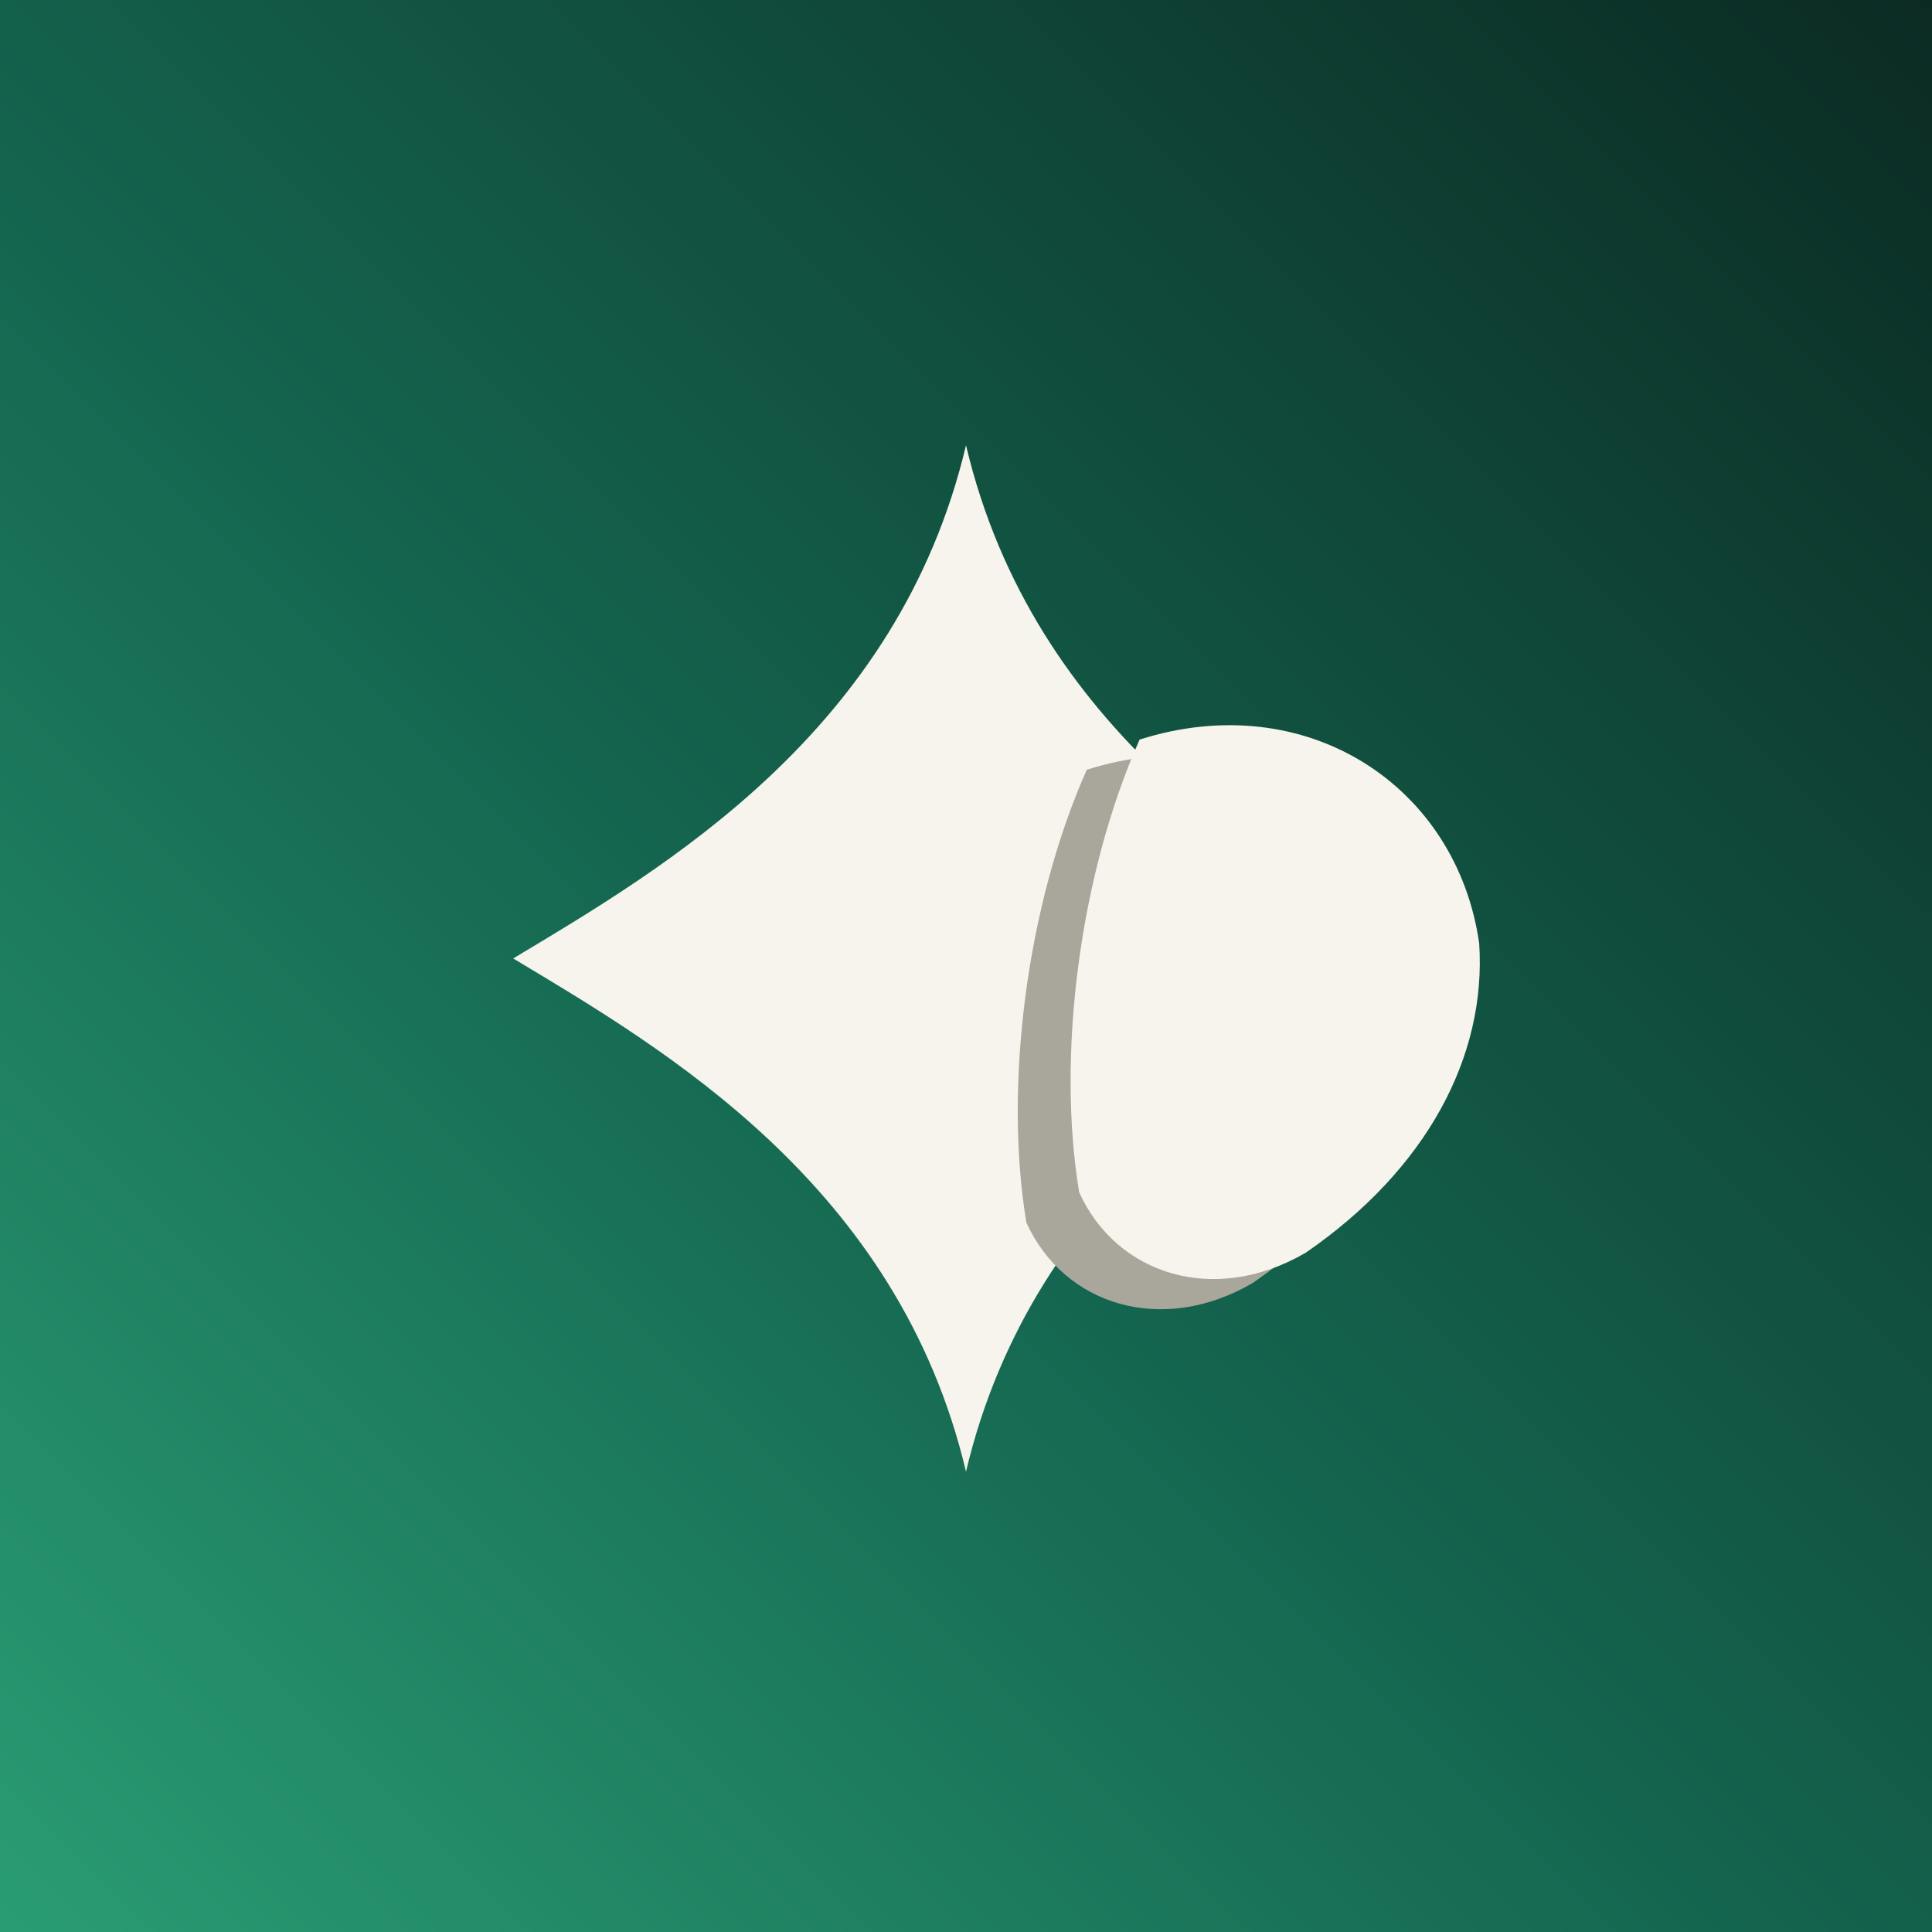
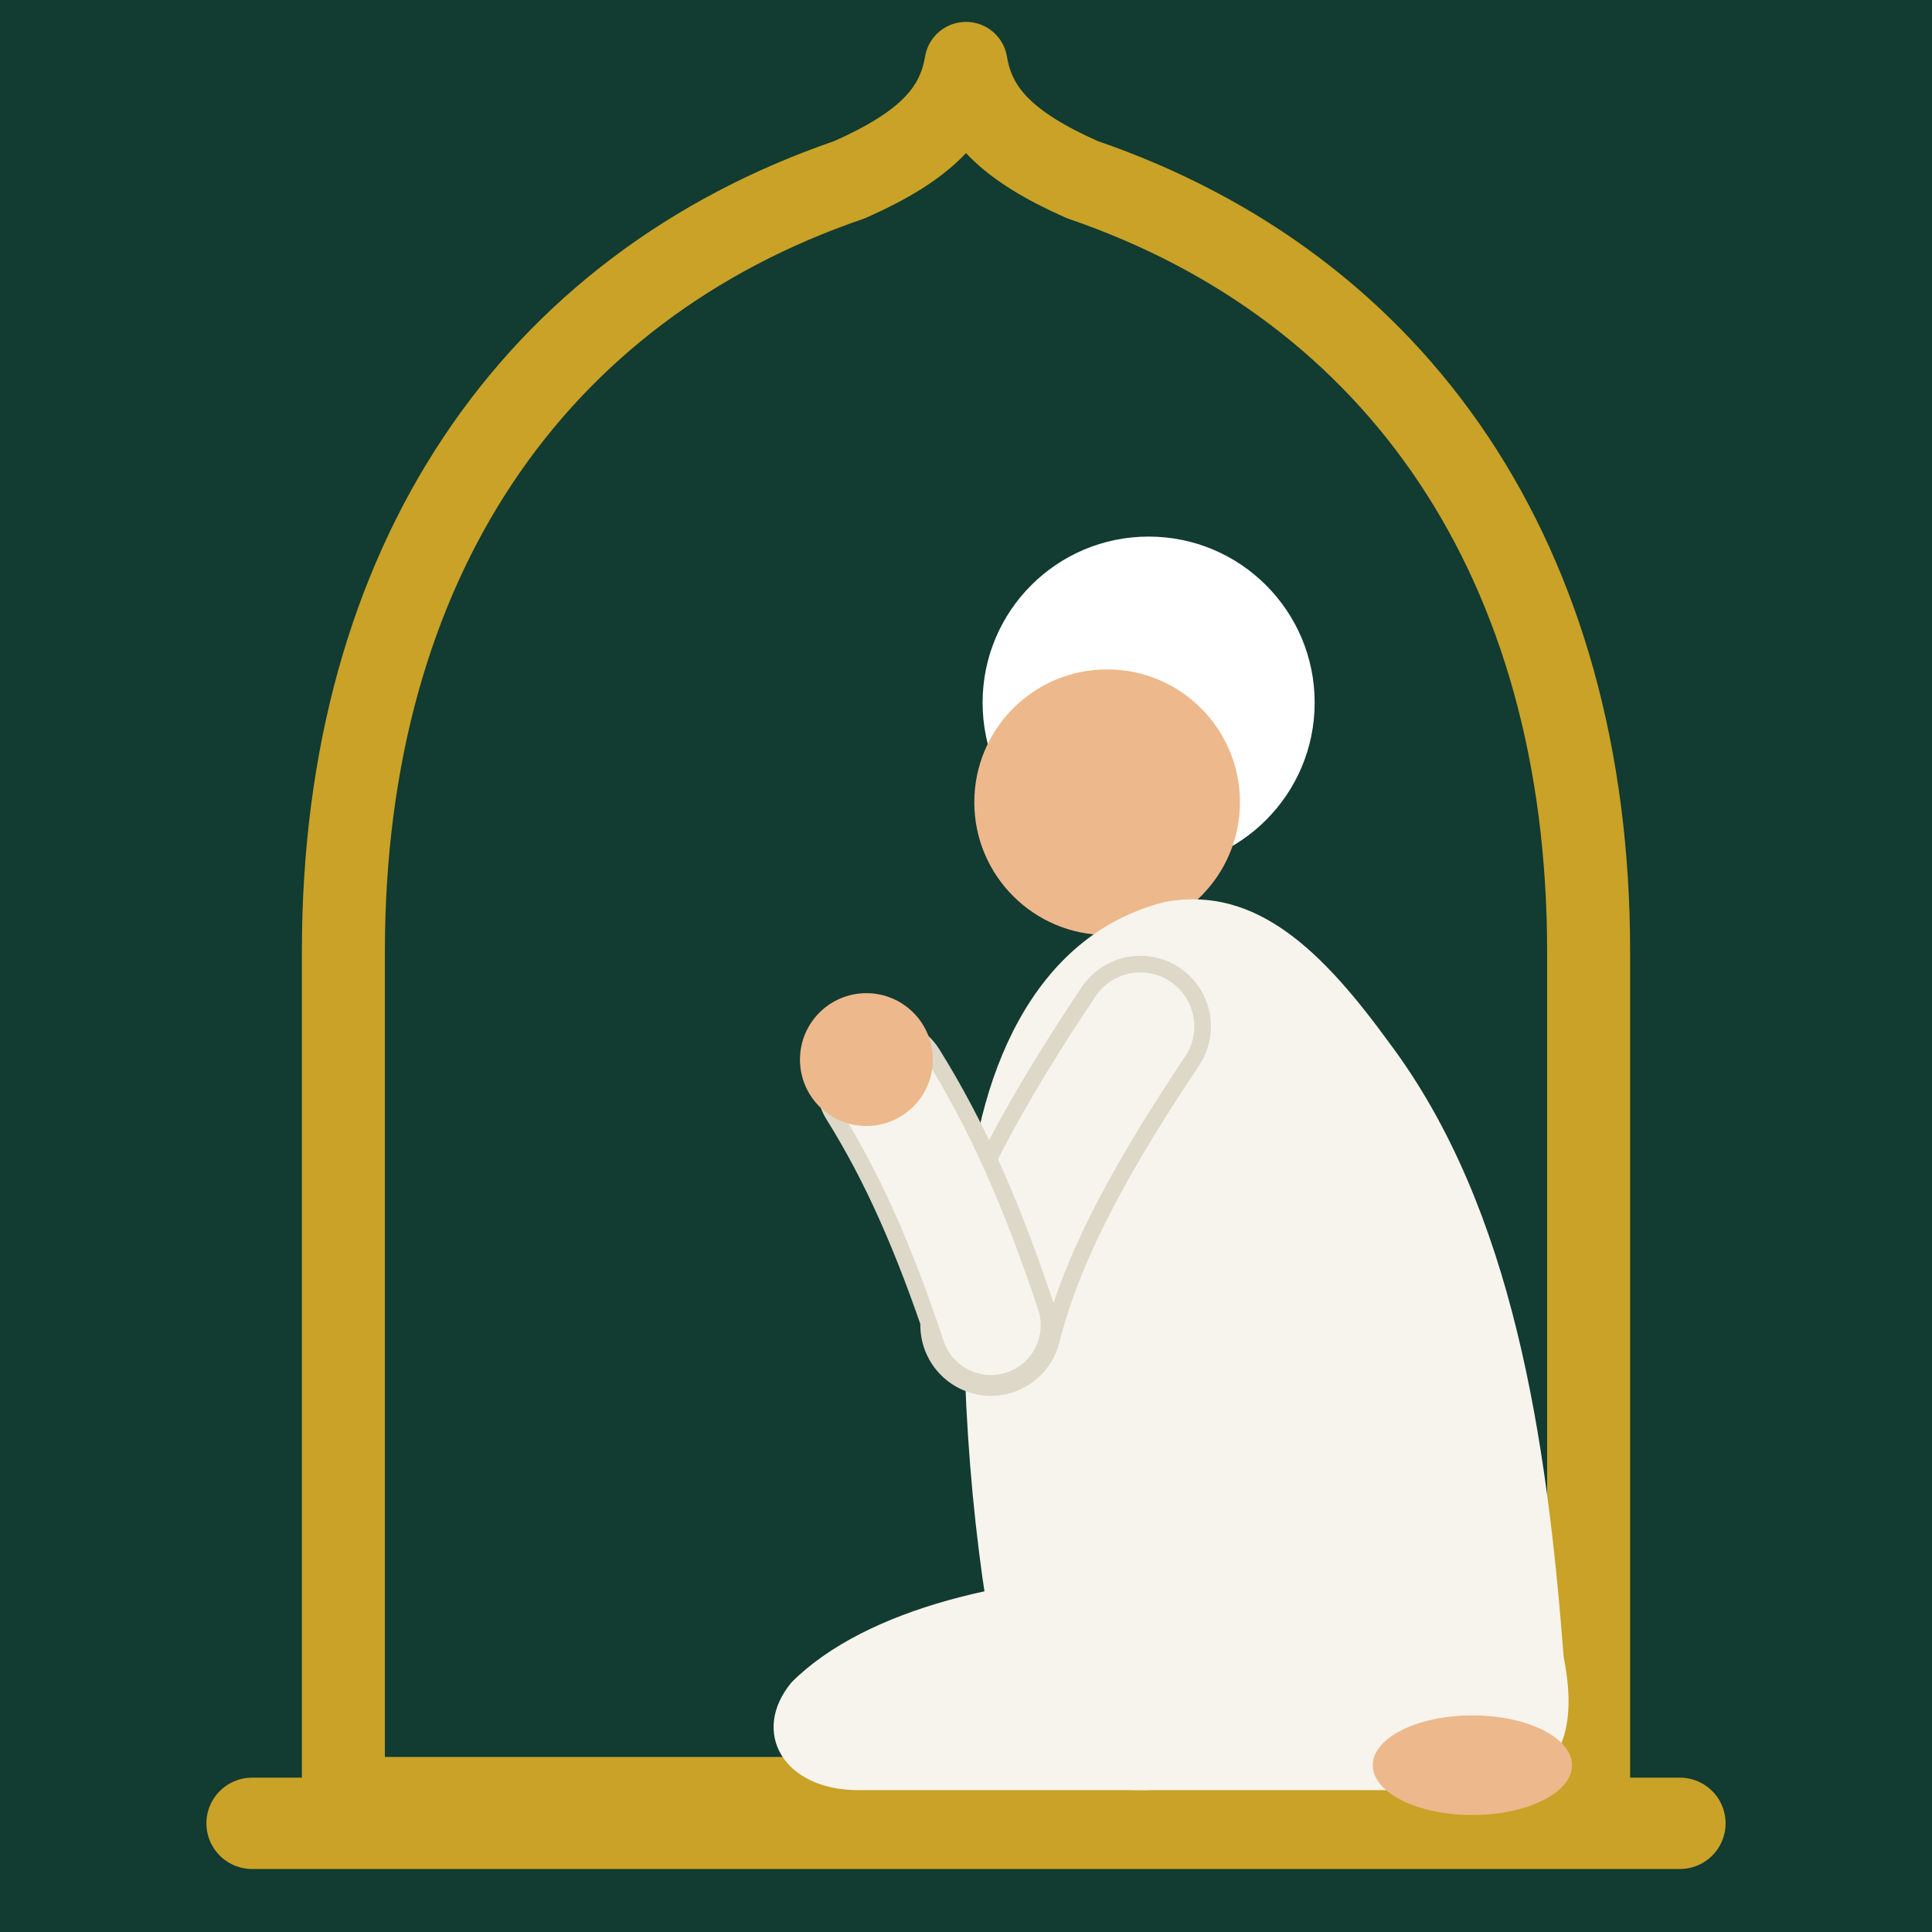
<svg xmlns="http://www.w3.org/2000/svg" viewBox="0 0 512 512" width="512" height="512">
-   <defs>
-     <linearGradient id="bg" x1="0%" y1="100%" x2="100%" y2="0%">
-       <stop offset="0" stop-color="#2A9D74" />
-       <stop offset="0.45" stop-color="#14654F" />
-       <stop offset="1" stop-color="#0B2A22" />
-     </linearGradient>
-   </defs>
-   <rect width="512" height="512" fill="url(#bg)" />
-   <g transform="translate(0,-2)">
-     <path fill="#F6F4EC" d="M 256 120 C 238 196, 176 232, 136 256 C 176 280, 238 316, 256 392 C 274 316, 336 280, 376 256 C 336 232, 274 196, 256 120 Z" />
-     <path fill="#A9A69B" d="M 288 206 C 332 192, 372 218, 378 260 C 380 290, 364 320, 332 342 C 308 356, 282 348, 272 326 C 266 290, 272 242, 288 206 Z" />
-     <path fill="#F6F4EC" transform="translate(14,-8)" d="M 288 206 C 332 192, 372 218, 378 260 C 380 290, 364 320, 332 342 C 308 356, 282 348, 272 326 C 266 290, 272 242, 288 206 Z" />
+   <rect width="512" height="512" fill="#123B31" />
+   <g transform="translate(256,250) scale(1.1) translate(-256,-250)">
+     <path d="M 106 456 L 106 252 C 106 158 152 92 228 66 C 246 58 254 50 256 38 C 258 50 266 58 284 66 C 360 92 406 158 406 252 L 406 456 Z" fill="#123B31" stroke="#C9A227" stroke-width="20" stroke-linejoin="round" />
+     <path d="M 84 462 L 428 462" fill="none" stroke="#C9A227" stroke-width="22" stroke-linecap="round" />
+     <circle cx="300" cy="192" r="40" fill="#FFFFFF" />
+     <circle cx="290" cy="216" r="32" fill="#EDB88C" />
+     <path d="M 304 240 C 272 248 258 282 256 318 C 254 356 258 398 264 426 C 268 446 280 454 298 454 L 378 454 C 398 454 404 442 400 422 C 396 370 388 314 358 274 C 342 252 326 236 304 240 Z" fill="#F6F4EC" />
+     <path d="M 300 454 L 300 402 C 268 402 232 410 214 428 C 204 440 212 454 230 454 Z" fill="#F6F4EC" />
+     <path d="M 298 270 C 282 294 268 318 262 342" fill="none" stroke="#DDD8C8" stroke-width="34" stroke-linecap="round" />
+     <path d="M 298 270 C 282 294 268 318 262 342" fill="none" stroke="#F6F4EC" stroke-width="26" stroke-linecap="round" />
+     <path d="M 262 342 C 254 318 246 300 236 284" fill="none" stroke="#DDD8C8" stroke-width="32" stroke-linecap="round" />
+     <path d="M 262 342 C 254 318 246 300 236 284" fill="none" stroke="#F6F4EC" stroke-width="24" stroke-linecap="round" />
+     <circle cx="232" cy="278" r="16" fill="#EDB88C" />
+     <ellipse cx="378" cy="448" rx="24" ry="12" fill="#EDB88C" />
  </g>
</svg>
